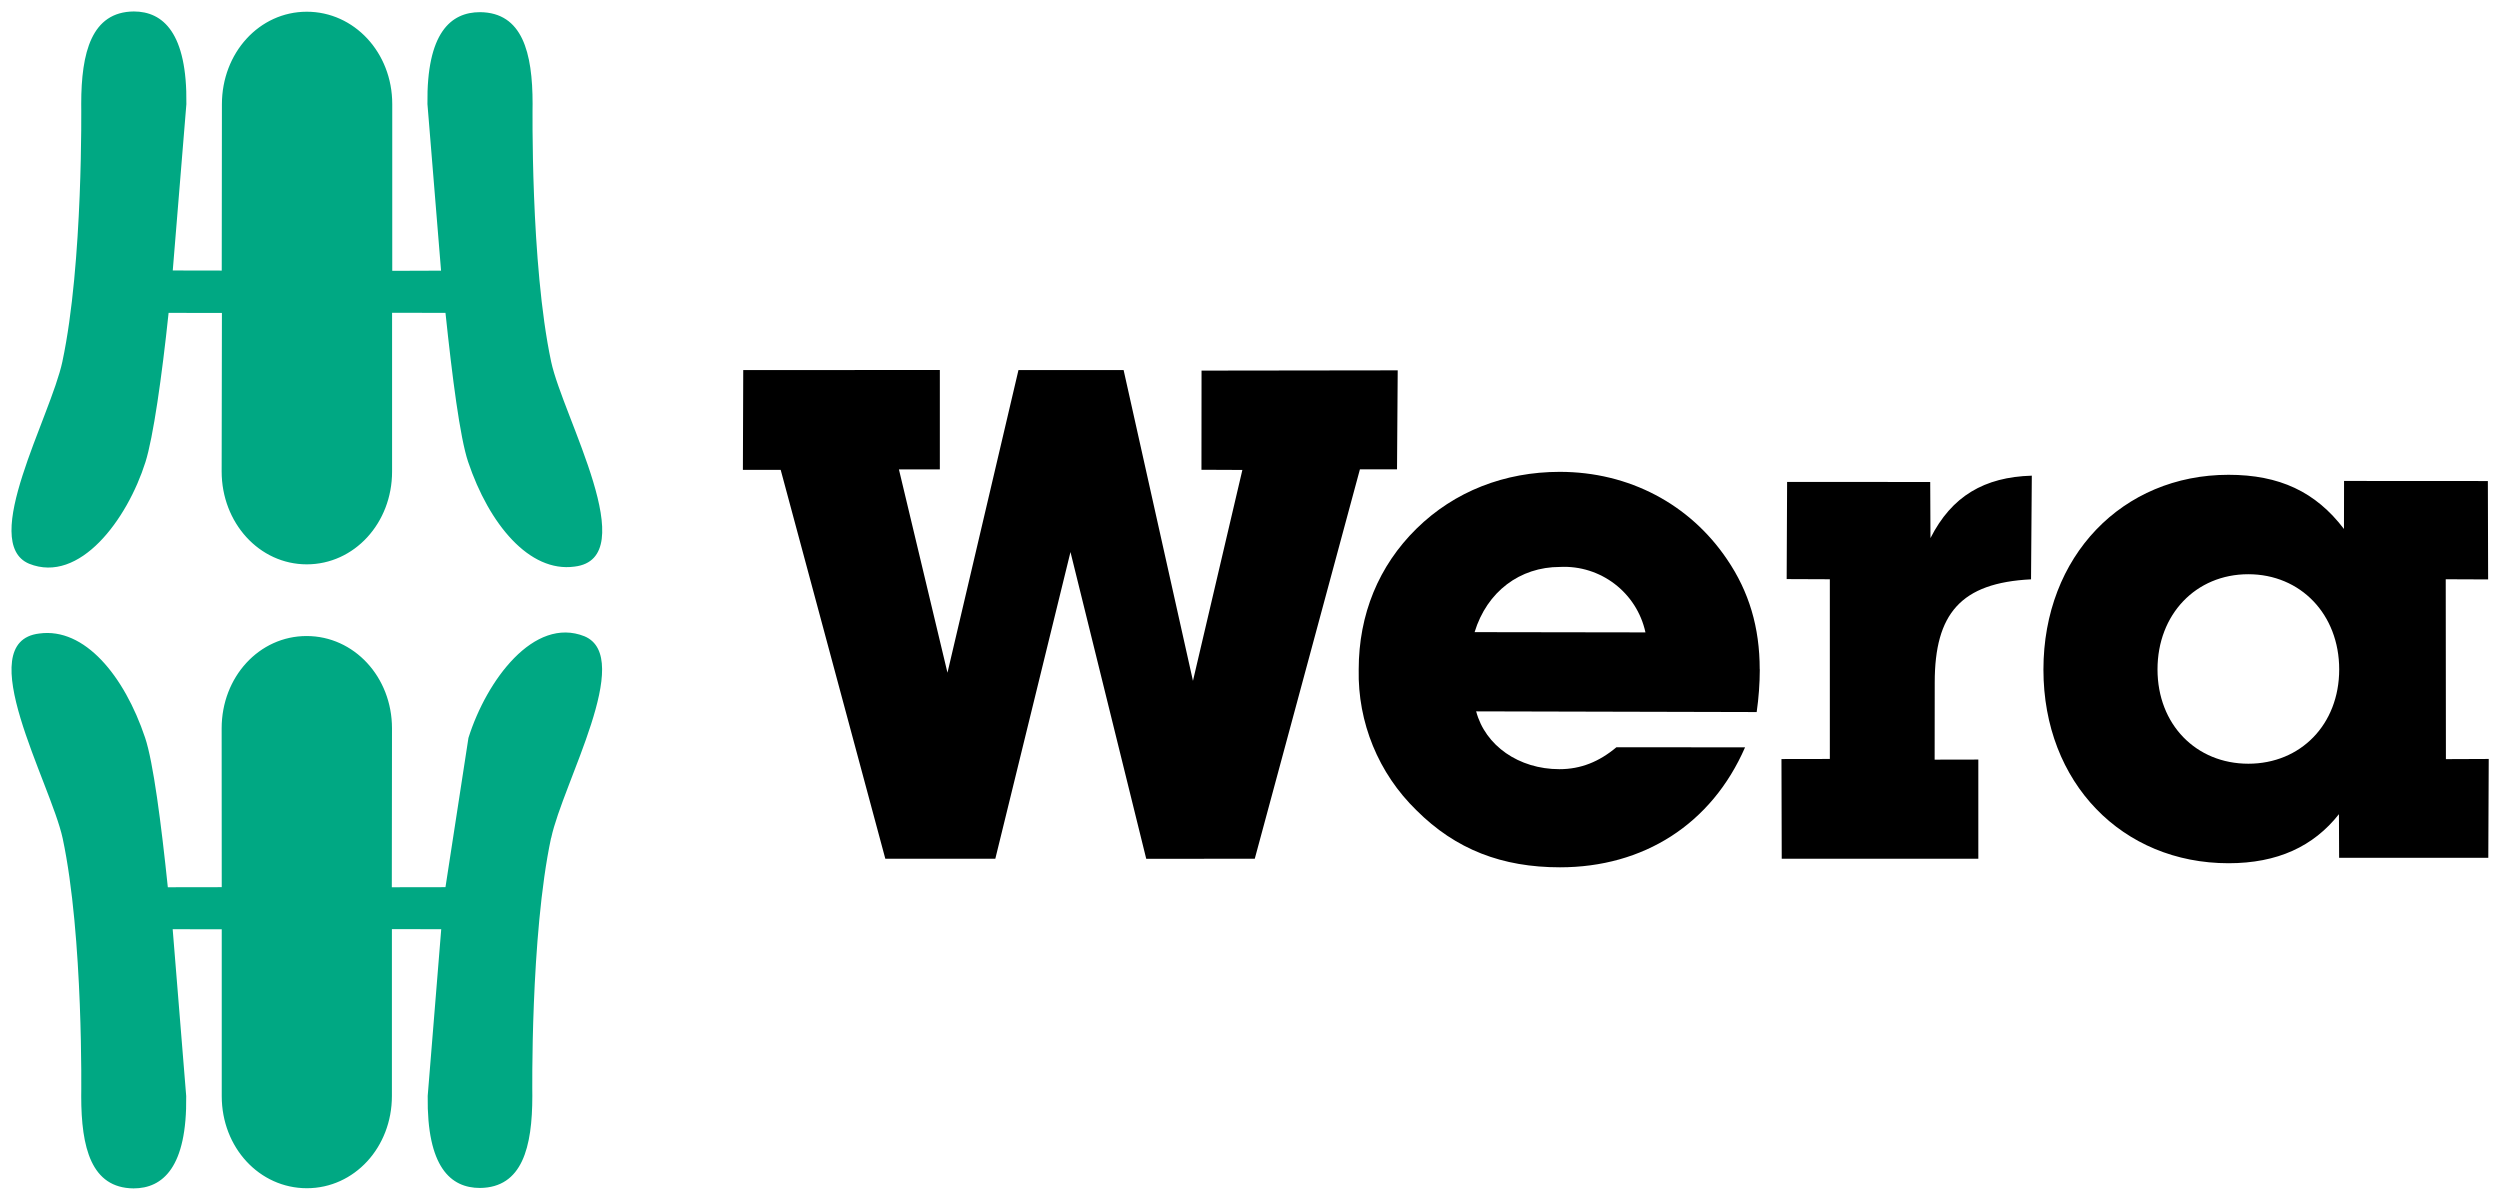
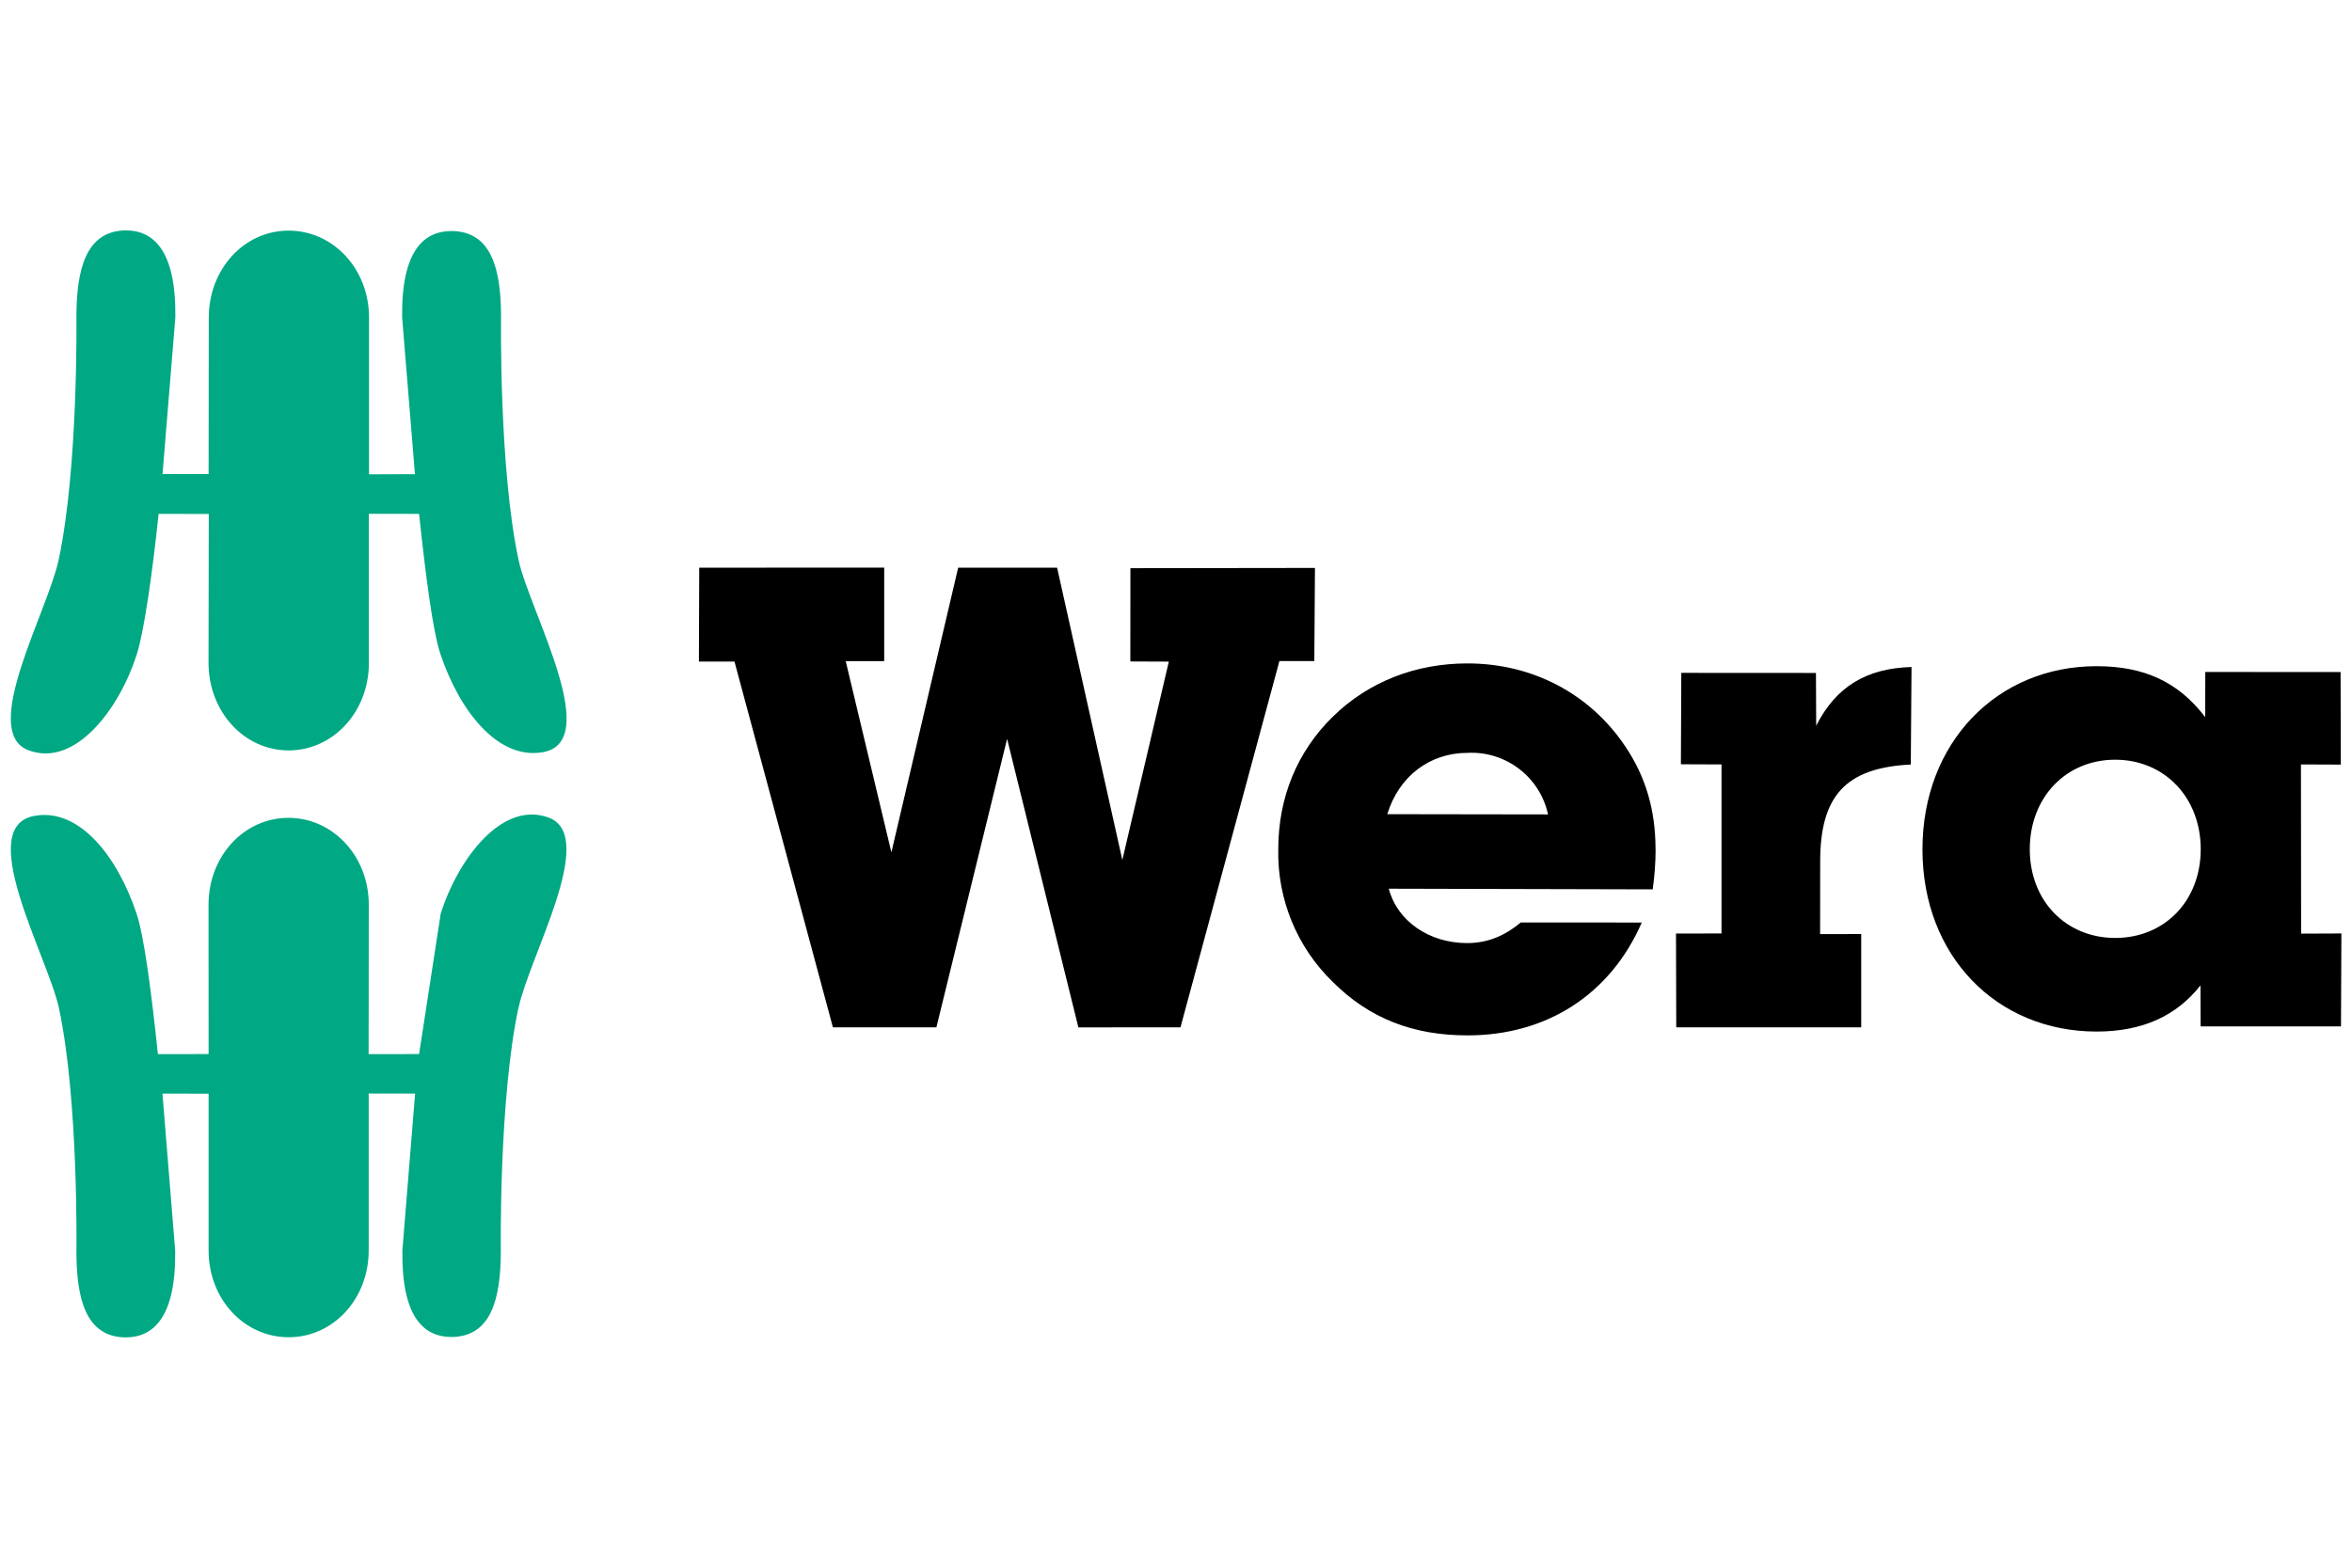
- <svg xmlns="http://www.w3.org/2000/svg" width="109" height="52.31" viewBox="0 0 28.84 13.84">
+ <svg xmlns="http://www.w3.org/2000/svg" width="300" height="200" viewBox="0 0 28.84 13.84">
  <path d="M.72 4.169c.241-1.131.217-2.97.217-2.97 0-.593.118-1.062.606-1.067.338 0 .618.247.607 1.069L1.993 3.12l.565.001.002-1.919c0-.593.432-1.067.979-1.067s.986.471.986 1.065v1.924l.563-.002-.157-1.922c-.011-.822.269-1.06.607-1.06.488.005.606.464.606 1.058 0 0-.027 1.843.214 2.974.136.637 1.068 2.269.27 2.364-.522.072-.987-.492-1.228-1.209-.094-.28-.183-.978-.261-1.718l-.616-.001v1.832c0 .594-.436 1.07-.984 1.07s-.982-.479-.982-1.072L2.56 3.61l-.615-.001c-.078.741-.178 1.439-.267 1.721-.21.664-.76 1.407-1.342 1.173C-.243 6.26.584 4.808.72 4.17m5.637 5.497c-.241 1.131-.216 2.975-.216 2.975 0 .593-.116 1.057-.604 1.062-.338 0-.614-.24-.603-1.062l.156-1.923-.569-.001v1.925c0 .593-.434 1.064-.981 1.064s-.982-.469-.982-1.062v-1.925l-.566-.001.156 1.925c.011.822-.27 1.065-.608 1.065-.488-.005-.603-.47-.603-1.064 0 0 .027-1.843-.214-2.974C.585 9.033-.346 7.403.453 7.308c.522-.072.98.485 1.221 1.202.094.28.185.985.262 1.725l.622-.001-.001-1.832c0-.593.433-1.065.98-1.065s.985.472.985 1.065l-.002 1.833.619-.001.265-1.722c.209-.664.756-1.405 1.339-1.172.578.244-.249 1.691-.385 2.328" fill="#00a883" />
  <path d="M10.213 9.906L9.006 5.42H8.57l.004-1.151 2.268-.001v1.147h-.472l.56 2.345.819-3.491h1.213l.8 3.585.57-2.433-.472-.002.001-1.144 2.263-.003-.008 1.142h-.428l-1.213 4.492-1.252.001-.874-3.539-.867 3.538zm6.798-2.614c.143-.468.523-.752.984-.752a.96.96 0 0 1 .987.755zm3.289.429c0-.484-.123-.896-.377-1.269-.429-.635-1.129-1.009-1.93-1.009-.635 0-1.214.225-1.651.654s-.668.99-.668 1.626a2.2 2.2 0 0 0 .666 1.624c.453.453.989.658 1.656.658.961 0 1.747-.494 2.135-1.384l-1.484-.001c-.199.167-.411.253-.657.253-.469 0-.857-.272-.961-.667l3.236.008a3.53 3.53 0 0 0 .036-.492" />
  <path d="M21.109 8.755l-.558.001.003 1.15h2.268V8.762l-.504.001.001-.89c0-.794.301-1.15 1.111-1.19l.009-1.196c-.548.016-.924.236-1.169.72l-.003-.647-1.651-.001-.005 1.121.498.002zm4.828.055c-.603 0-1.048-.453-1.048-1.088s.443-1.098 1.047-1.098 1.049.463 1.049 1.098-.445 1.088-1.048 1.088m2.279-.053l-.002-2.075.489.002-.003-1.135-1.659-.001-.001.554c-.326-.429-.745-.625-1.332-.625-1.222 0-2.135.937-2.135 2.247s.913 2.234 2.135 2.234c.564 0 .98-.193 1.274-.566l.002.503h1.721l.005-1.14z" />
</svg>
